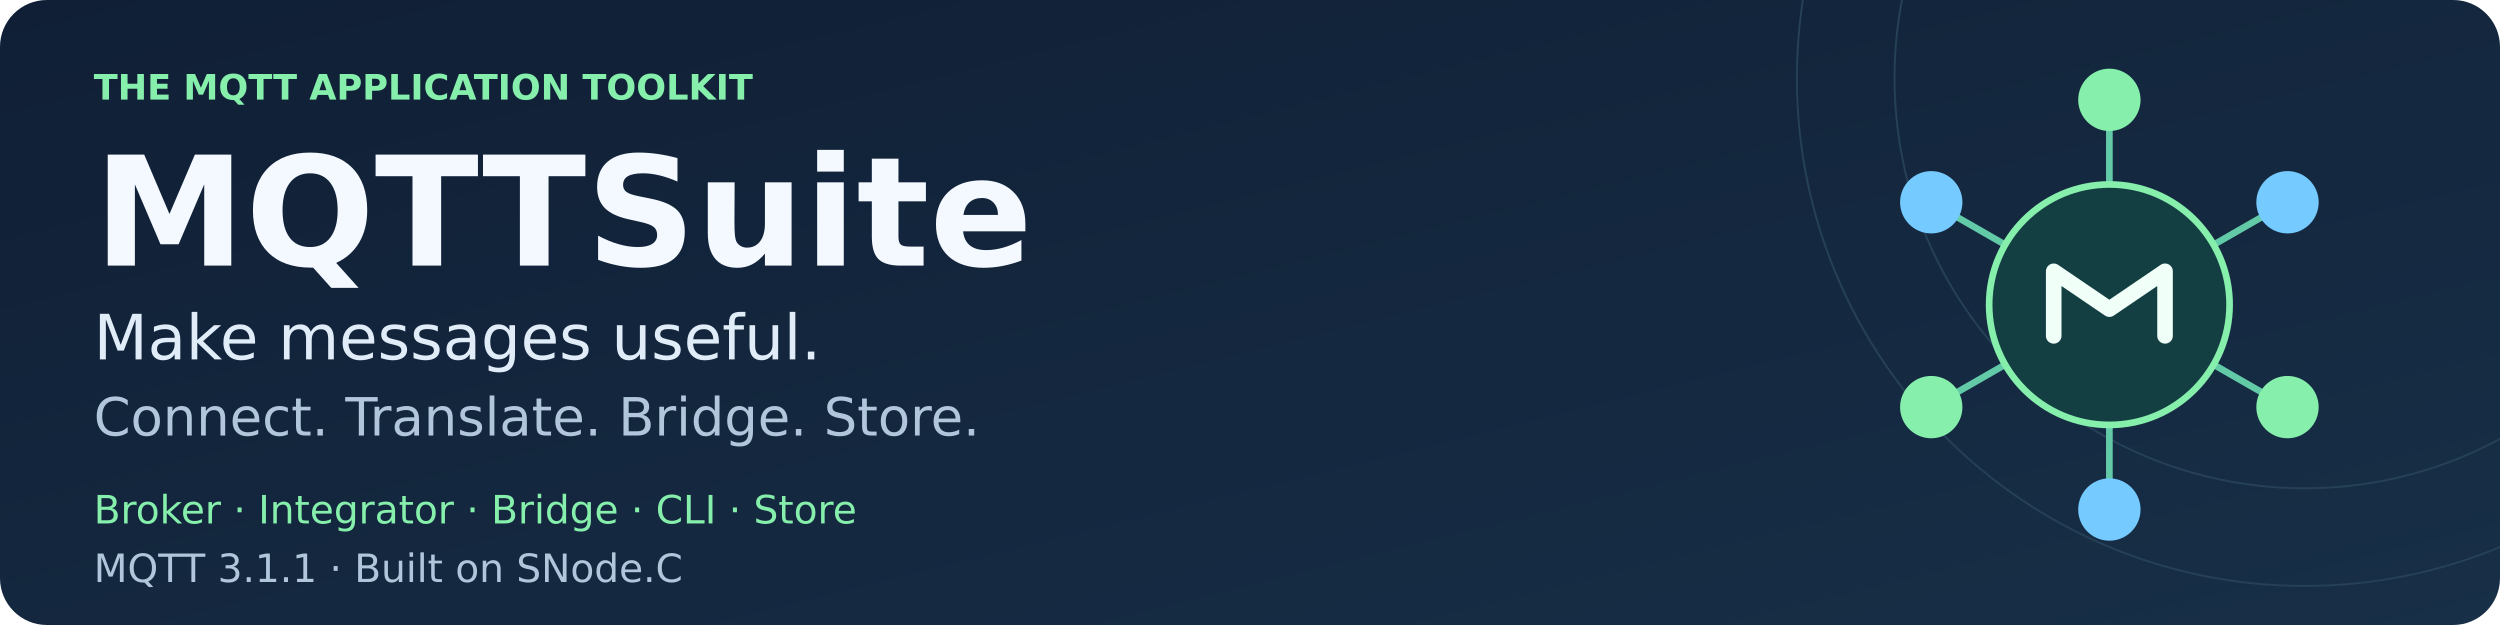
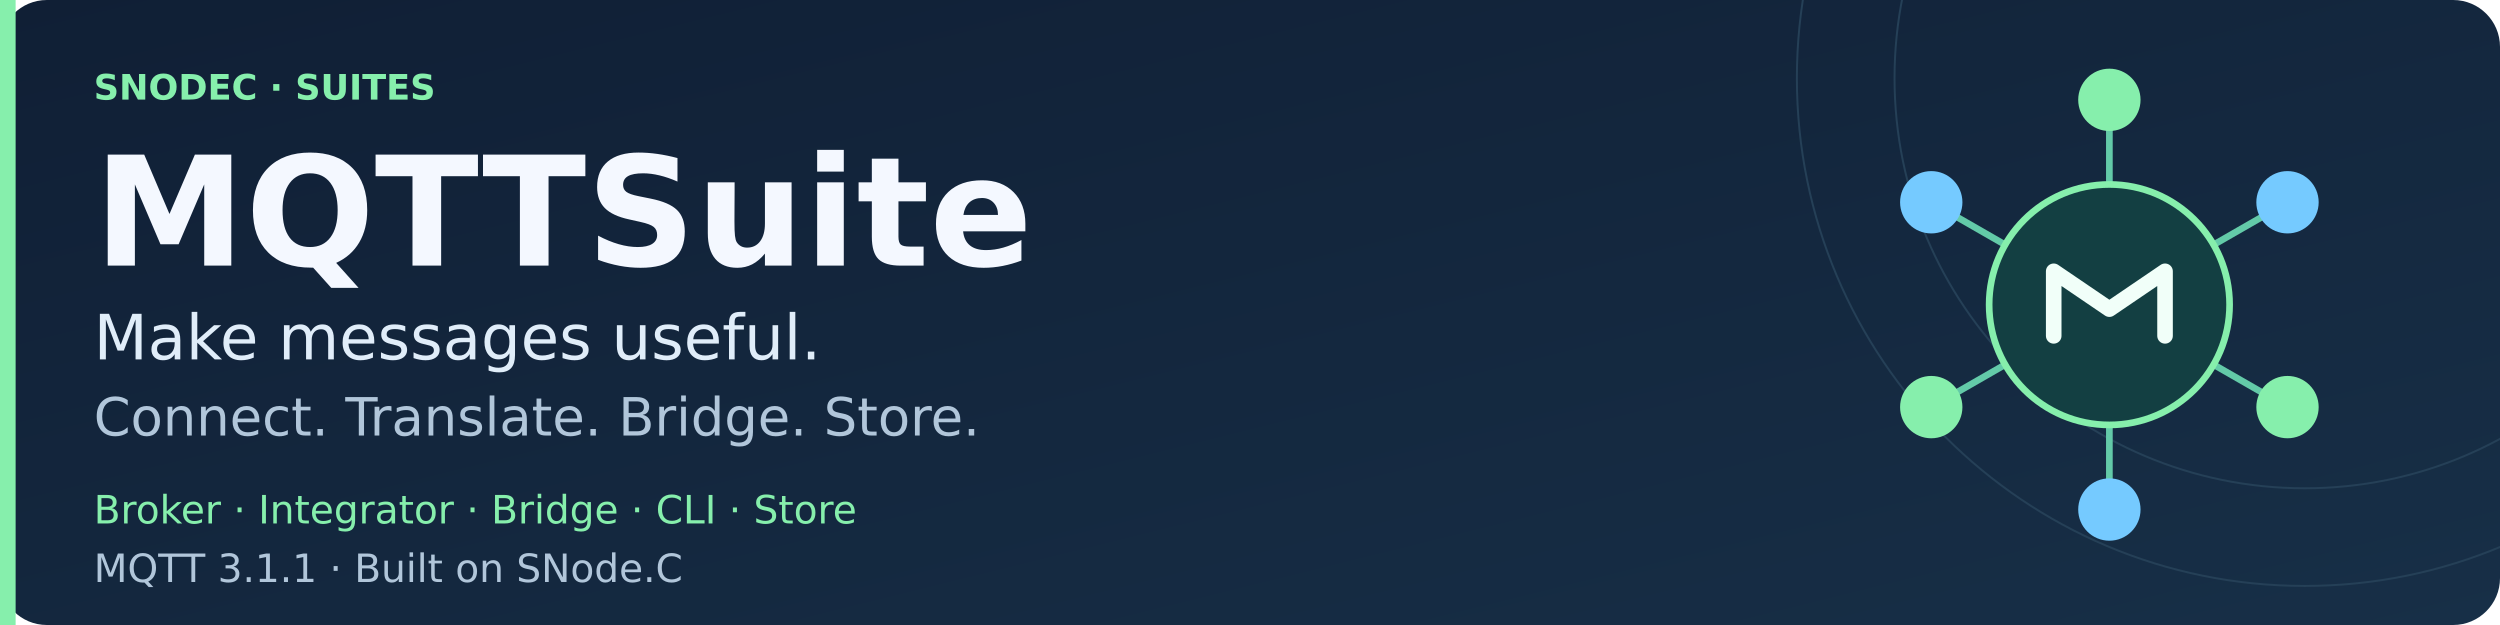
<svg xmlns="http://www.w3.org/2000/svg" width="1280" height="320" viewBox="0 0 1280 320" role="img" aria-labelledby="mqttsuite-hero-title mqttsuite-hero-desc">
  <defs>
    <linearGradient id="mqttsuite-hero-bg" x2="1" y2="1">
      <stop stop-color="#101f35" />
      <stop offset="1" stop-color="#172f47" />
    </linearGradient>
    <marker id="mqttsuite-hero-arrow" markerUnits="userSpaceOnUse" markerWidth="12" markerHeight="12" viewBox="0 0 8 8" refX="7" refY="4" orient="auto-start-reverse">
      <path d="M1 1L7 4L1 7" fill="none" stroke="#7c8fa5" stroke-width="1.5" />
    </marker>
  </defs>
  <g font-family="DejaVu Sans,Verdana,sans-serif">
    <rect x="0" y="0" width="1280" height="320" rx="24" fill="url(#mqttsuite-hero-bg)" stroke="none" />
+     <rect width="8" height="320" fill="#86efac" />
    <circle cx="1180" cy="40" r="260" fill="none" stroke="#254057" />
    <circle cx="1180" cy="40" r="210" fill="none" stroke="#254057" />
-     <text x="48" y="51" font-size="18" fill="#86efac" font-weight="700">THE MQTT APPLICATION TOOLKIT</text>
+     <text x="48" y="51" font-size="18" fill="#86efac" font-weight="700">SNODEC · SUITES</text>
    <text x="48" y="136" font-size="78" fill="#f4f8ff" font-weight="700">MQTTSuite</text>
    <text x="48" y="184" font-size="32" fill="#e0edf9" font-weight="400">Make messages useful.</text>
    <text x="48" y="223" font-size="27" fill="#b1c6da" font-weight="400">Connect. Translate. Bridge. Store.</text>
    <text x="48" y="268" font-size="20" fill="#86efac" font-weight="400">Broker · Integrator · Bridge · CLI · Store</text>
    <text x="48" y="298" font-size="20" fill="#b1c6da" font-weight="400">MQTT 3.1.1 · Built on SNode.C</text>
    <g transform="translate(1080 156) scale(1.14)">
      <path d="M0 0L0 -92" fill="none" stroke="#63caa8" stroke-width="3" />
      <path d="M0 0L80 -46" fill="none" stroke="#63caa8" stroke-width="3" />
      <path d="M0 0L80 46" fill="none" stroke="#63caa8" stroke-width="3" />
      <path d="M0 0L0 92" fill="none" stroke="#63caa8" stroke-width="3" />
      <path d="M0 0L-80 46" fill="none" stroke="#63caa8" stroke-width="3" />
      <path d="M0 0L-80 -46" fill="none" stroke="#63caa8" stroke-width="3" />
      <circle r="54" fill="#133f42" stroke="#86efac" stroke-width="3" />
      <circle cx="0" cy="-92" r="14" fill="#86efac" />
      <circle cx="80" cy="-46" r="14" fill="#75caff" />
      <circle cx="80" cy="46" r="14" fill="#86efac" />
      <circle cx="0" cy="92" r="14" fill="#75caff" />
      <circle cx="-80" cy="46" r="14" fill="#86efac" />
      <circle cx="-80" cy="-46" r="14" fill="#75caff" />
      <path d="M-25 14V-15L0 2L25-15V14" fill="none" stroke="#f1fff9" stroke-width="7" stroke-linecap="round" stroke-linejoin="round" />
    </g>
  </g>
</svg>
